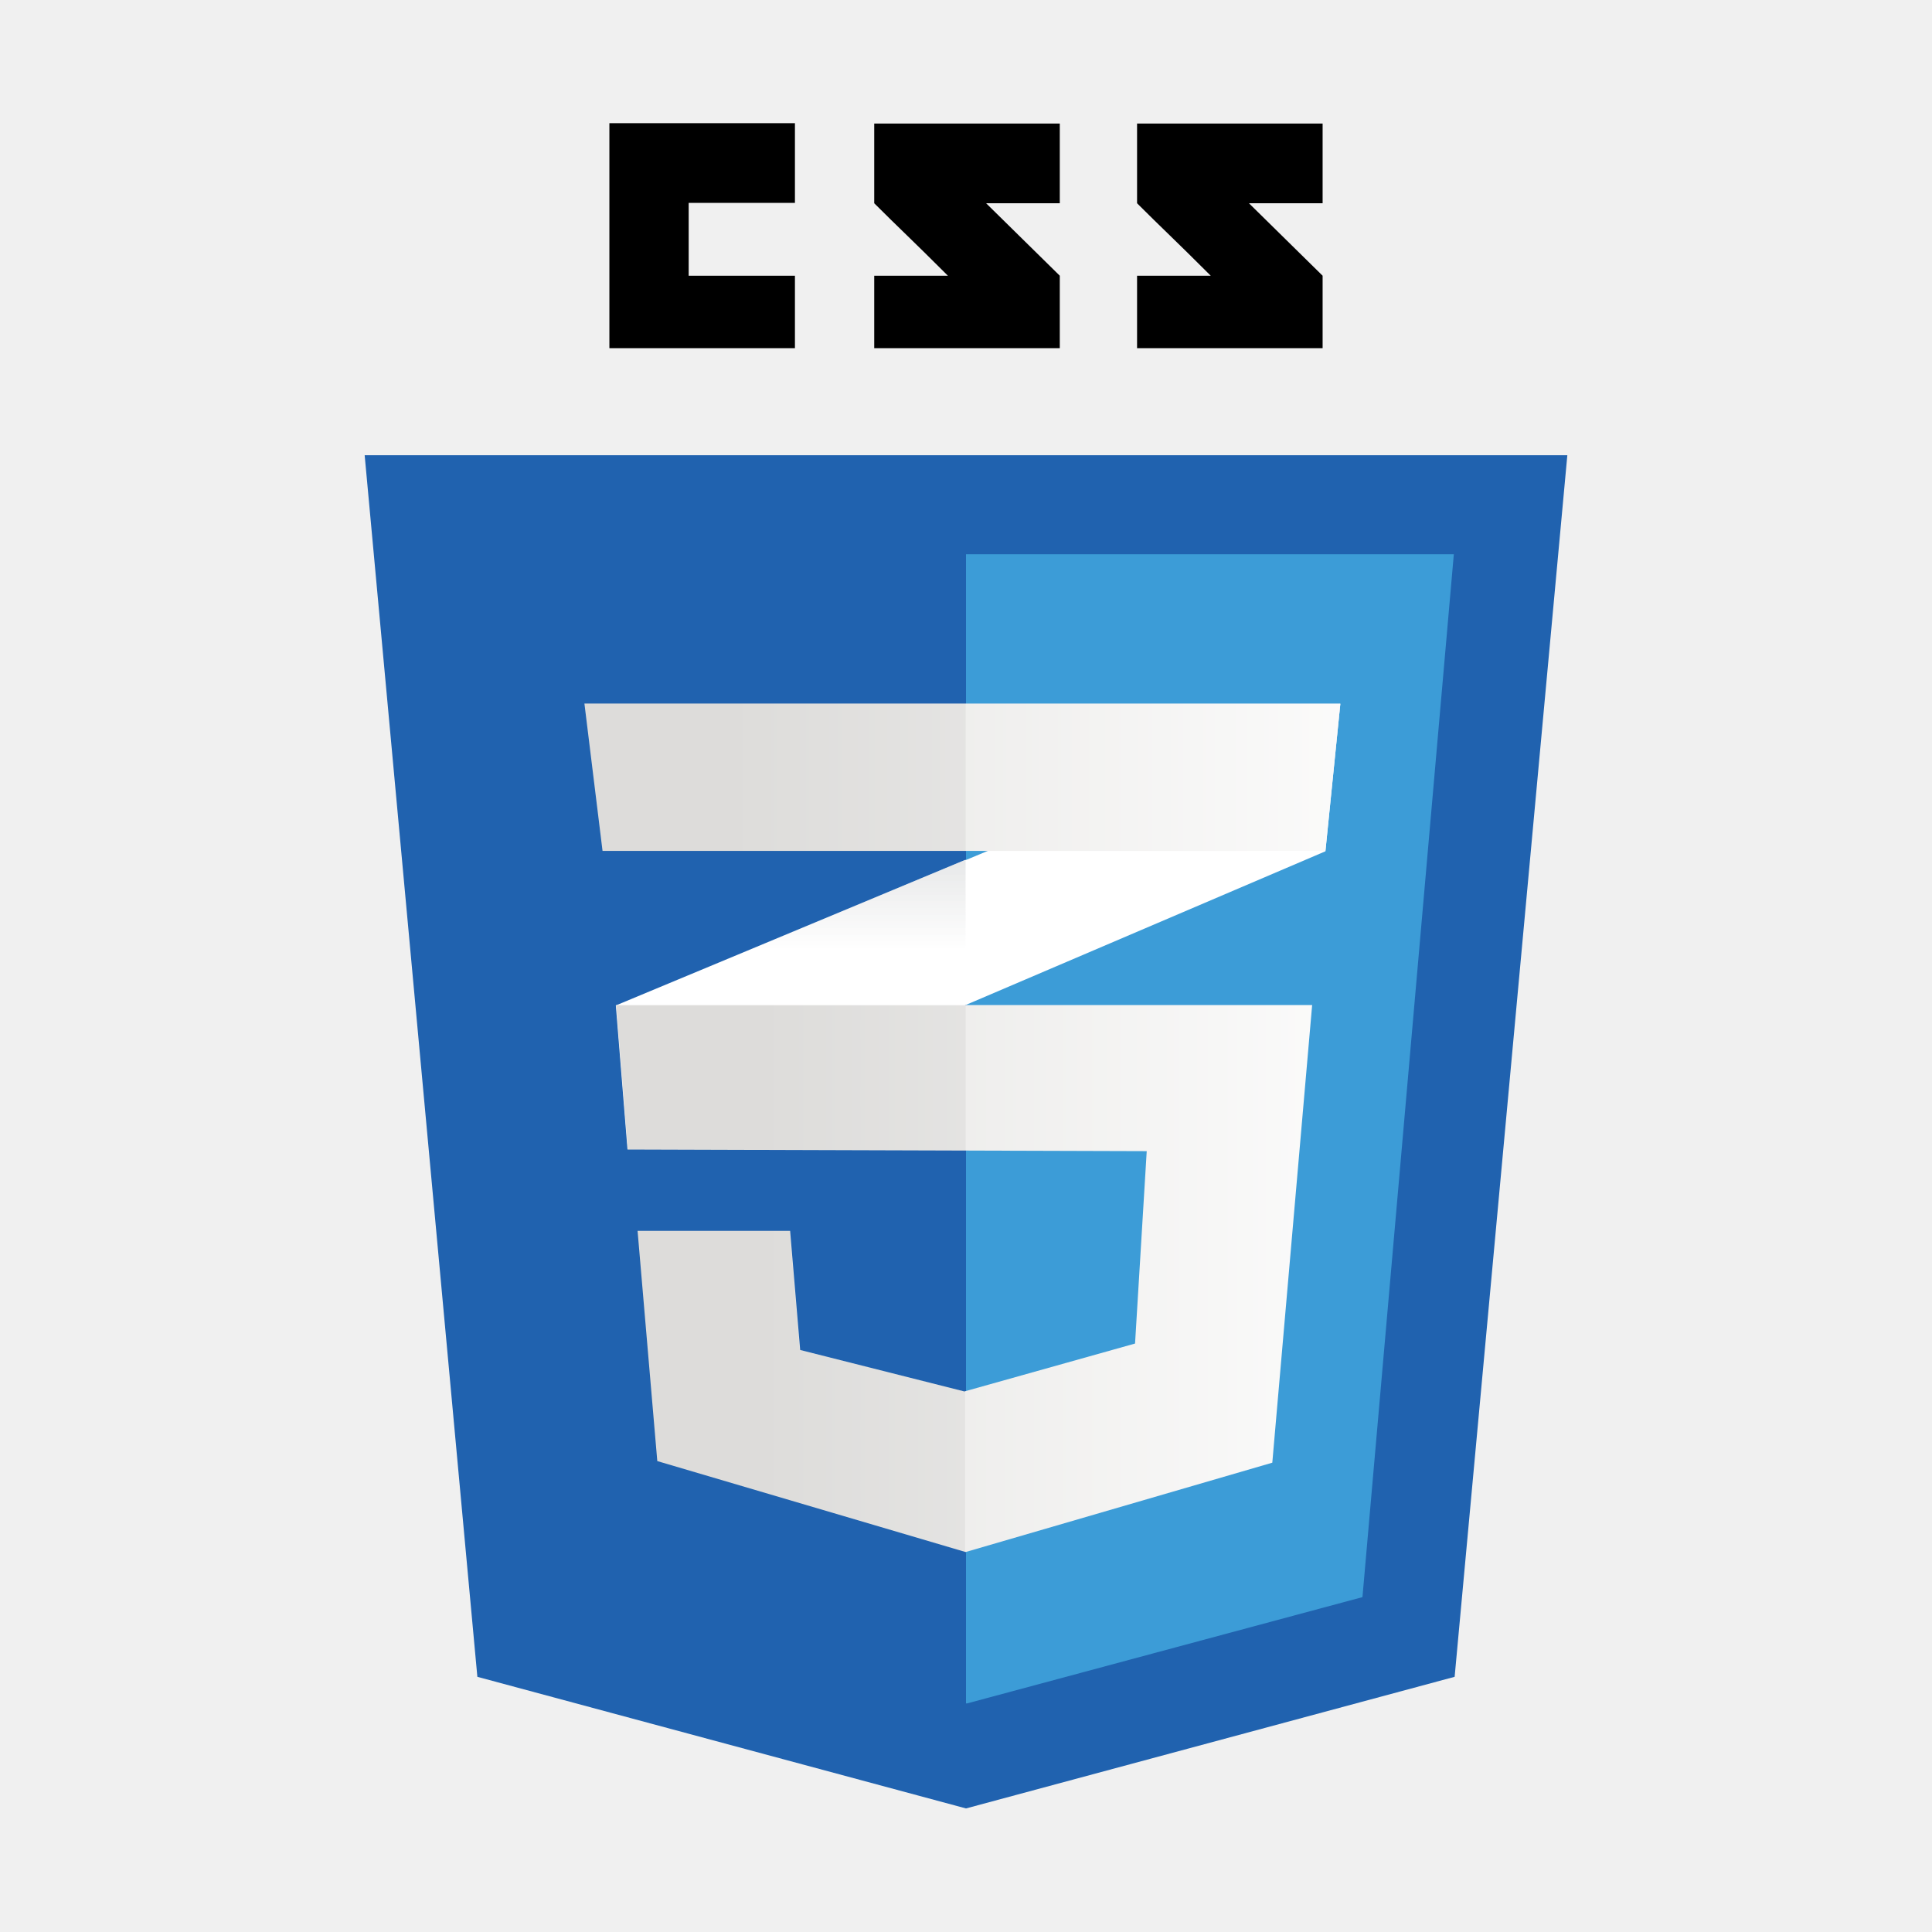
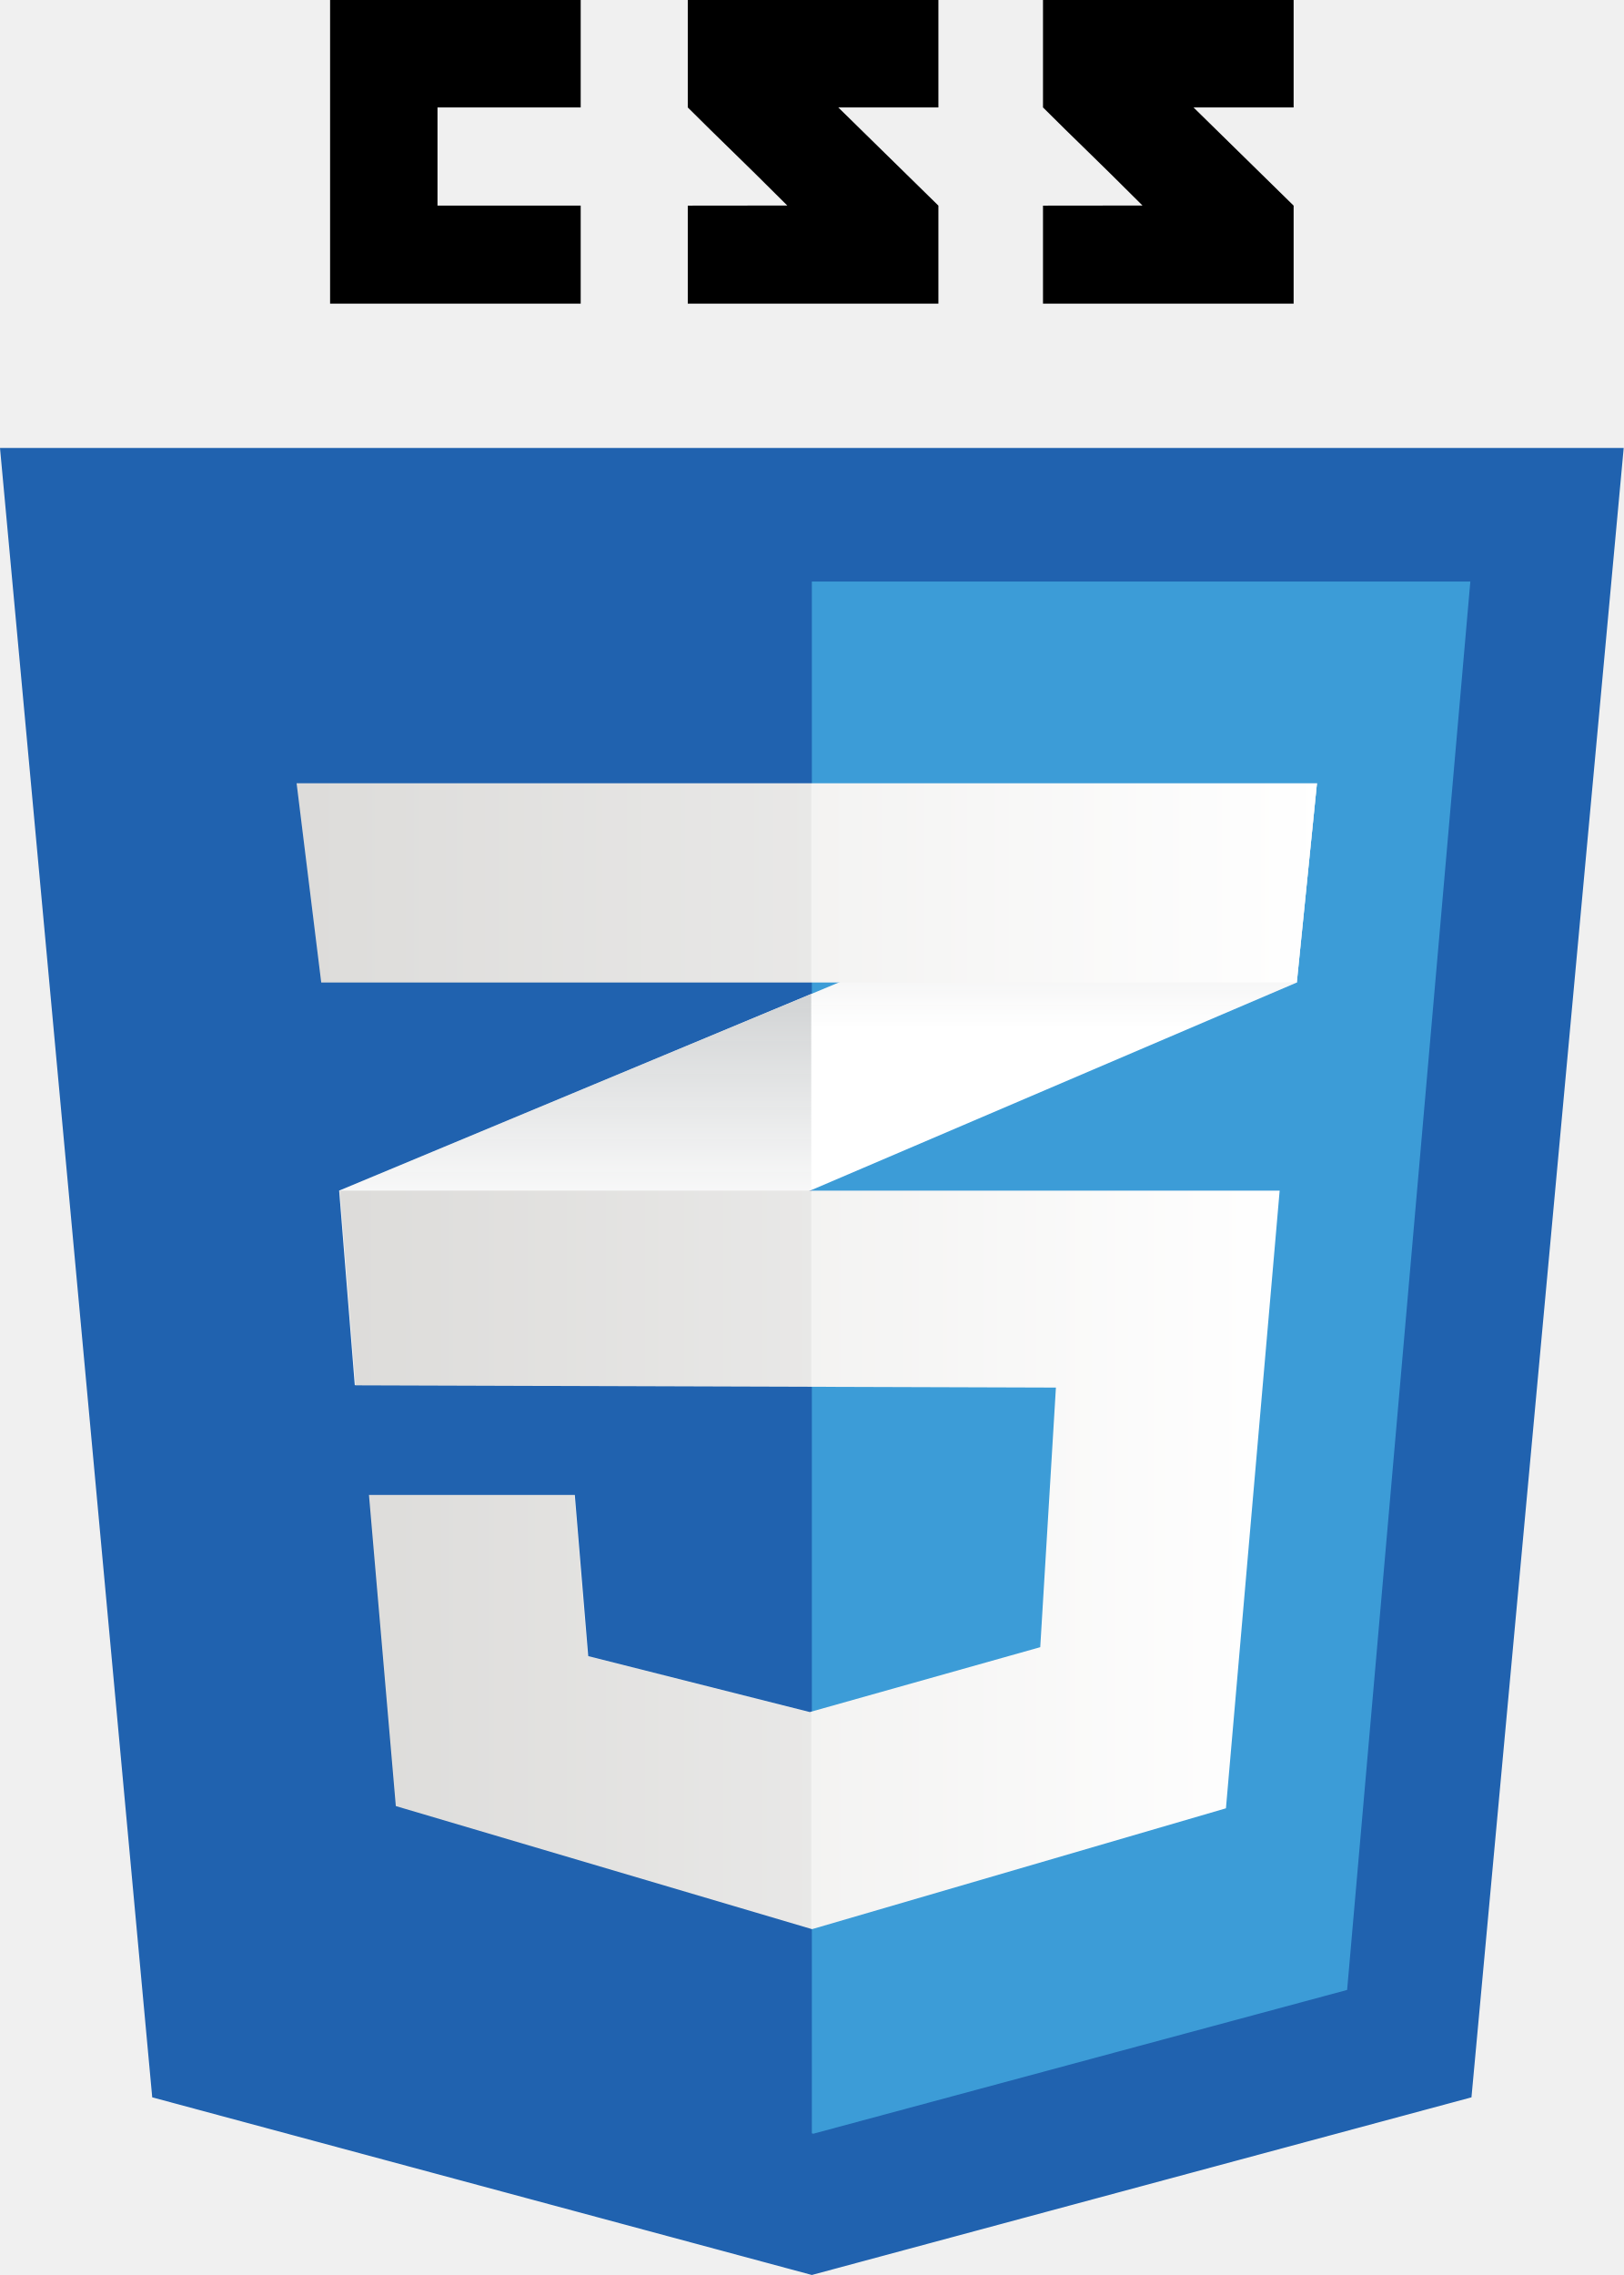
- <svg xmlns="http://www.w3.org/2000/svg" xmlns:xlink="http://www.w3.org/1999/xlink" id="Layer_2" viewBox="0 0 48 48">
+ <svg xmlns="http://www.w3.org/2000/svg" xmlns:xlink="http://www.w3.org/1999/xlink" id="Layer_2" viewBox="0 0 600.94 841.81">
  <defs>
-     <style>.cls-1{fill:#2062af;}.cls-1,.cls-2,.cls-3,.cls-4,.cls-5,.cls-6,.cls-7,.cls-8,.cls-9,.cls-10{stroke-width:0px;}.cls-2,.cls-10{fill:#000;}.cls-3{fill:url(#Dégradé_sans_nom_4-2);}.cls-4{fill:url(#Dégradé_sans_nom_4);}.cls-5{fill:none;}.cls-6{fill:url(#Dégradé_sans_nom_2-2);}.cls-7{fill:url(#Dégradé_sans_nom_2);}.cls-8{fill:#3c9cd7;}.cls-9{fill:#fff;}.cls-10{isolation:isolate;opacity:.05;}</style>
-     <linearGradient id="Dégradé_sans_nom_2" x1="-1980.04" y1="1176.2" x2="-1980.04" y2="1174.65" gradientTransform="translate(9210.59 -5431.15) scale(4.64)" gradientUnits="userSpaceOnUse">
+     <style>.cls-1{fill:#2062af;}.cls-1,.cls-2,.cls-3,.cls-4,.cls-5,.cls-6,.cls-7,.cls-8,.cls-9{stroke-width:0px;}.cls-2,.cls-9{fill:#000;}.cls-3{fill:url(#Dégradé_sans_nom_4-2);}.cls-4{fill:url(#Dégradé_sans_nom_4);}.cls-5{fill:url(#Dégradé_sans_nom_2-2);}.cls-6{fill:url(#Dégradé_sans_nom_2);}.cls-7{fill:#3c9cd7;}.cls-8{fill:#fff;}.cls-9{isolation:isolate;opacity:.05;}</style>
+     <linearGradient id="Dégradé_sans_nom_2" x1="-2312.84" y1="553.12" x2="-2312.84" y2="521.92" gradientTransform="translate(10948.64 -2054.85) scale(4.64)" gradientUnits="userSpaceOnUse">
      <stop offset=".39" stop-color="#d1d3d4" stop-opacity="0" />
      <stop offset="1" stop-color="#d1d3d4" />
    </linearGradient>
-     <linearGradient id="Dégradé_sans_nom_2-2" x1="-1978.1" y1="1175.43" x2="-1978.1" y2="1173.82" xlink:href="#Dégradé_sans_nom_2" />
-     <linearGradient id="Dégradé_sans_nom_4" x1="-1980.97" y1="1176.9" x2="-1977.25" y2="1176.9" gradientTransform="translate(9210.59 -5431.15) scale(4.64)" gradientUnits="userSpaceOnUse">
+     <linearGradient id="Dégradé_sans_nom_2-2" x1="-2273.86" y1="537.56" x2="-2273.86" y2="505.13" xlink:href="#Dégradé_sans_nom_2" />
+     <linearGradient id="Dégradé_sans_nom_4" x1="-2331.61" y1="567.03" x2="-2256.67" y2="567.03" gradientTransform="translate(10948.64 -2054.85) scale(4.64)" gradientUnits="userSpaceOnUse">
      <stop offset="0" stop-color="#e8e7e5" />
      <stop offset="1" stop-color="#fff" />
    </linearGradient>
-     <linearGradient id="Dégradé_sans_nom_4-2" x1="-1981.14" y1="1174.21" x2="-1977.1" y2="1174.21" xlink:href="#Dégradé_sans_nom_4" />
+     <linearGradient id="Dégradé_sans_nom_4-2" x1="-2335.05" y1="513.07" x2="-2253.7" y2="513.07" xlink:href="#Dégradé_sans_nom_4" />
  </defs>
  <g id="logo_set">
    <g id="css">
-       <path class="cls-5" d="M0,0h48v48H0V0Z" />
-       <path class="cls-1" d="M36.14,41.66l-12.14,3.27-12.14-3.27-2.8-30.35h29.88l-2.8,30.35Z" />
-       <path class="cls-8" d="M24,13.77v28.55h.03s9.82-2.64,9.82-2.64l2.27-25.91h-12.12Z" />
-       <path class="cls-2" d="M17.11,6.85v-1.81h2.64v-1.98h-4.61v5.59h4.61v-1.8h-2.64ZM24.49,5.05h1.84v-1.98h-4.61v1.98c.62.62.94.91,1.83,1.8-.52,0-1.83,0-1.83,0v1.8h4.61v-1.8l-1.84-1.81h0ZM31.02,5.05h1.84v-1.98h-4.61v1.98c.62.62.94.91,1.83,1.8-.52,0-1.83,0-1.83,0v1.8h4.61v-1.8l-1.84-1.81h0Z" />
-       <path class="cls-9" d="M23.99,21.36l-8.69,3.62.29,3.58,8.4-3.59,8.94-3.82.37-3.66-9.31,3.88h0Z" />
-       <path class="cls-7" d="M15.3,24.98l.29,3.58,8.4-3.59v-3.61l-8.69,3.62Z" />
-       <path class="cls-6" d="M33.3,17.48l-9.31,3.88v3.61l8.94-3.82.37-3.66Z" />
-       <path class="cls-4" d="M15.31,24.98l.29,3.58,12.89.04-.29,4.78-4.24,1.19-4.08-1.03-.25-2.96h-3.79l.49,5.72,7.66,2.26,7.62-2.22.99-11.37H15.31Z" />
-       <path class="cls-10" d="M23.99,24.98h-8.69l.29,3.58,8.4.03v-3.61h0ZM23.99,34.56h-.04s-4.08-1.02-4.08-1.02l-.25-2.96h-3.79l.49,5.72,7.66,2.26v-4.01Z" />
-       <path class="cls-3" d="M14.52,17.48h18.78l-.37,3.66H14.97l-.45-3.66h0Z" />
-       <path class="cls-10" d="M23.99,17.48h-9.47l.45,3.66h9.02v-3.66h0Z" />
+       <path class="cls-1" d="M544.6,776.07l-244.13,65.73-244.13-65.73L0,165.75h600.94l-56.34,610.33Z" />
+       <path class="cls-7" d="M300.47,215.18v574.2l.55.15,197.56-53.2,45.6-521.15h-243.72Z" />
+       <path class="cls-2" d="M161.92,76.08v-36.33h53V0h-92.75v112.35h92.75v-36.27h-53ZM310.26,39.75h37.05V0h-92.76v39.75c12.41,12.41,18.88,18.35,36.83,36.3-10.49,0-36.83.04-36.83.04v36.27h92.76v-36.27l-37.05-36.33h0ZM441.73,39.75h37.05V0h-92.76v39.75c12.41,12.41,18.89,18.35,36.83,36.3-10.49,0-36.83.04-36.83.04v36.27h92.76v-36.27l-37.05-36.33h0Z" />
+       <path class="cls-8" d="M300.25,367.79l-174.73,72.77,5.79,72.05,168.94-72.23,179.71-76.83,7.45-73.7-187.16,77.95h0Z" />
+       <path class="cls-6" d="M125.52,440.56l5.79,72.05,168.94-72.23v-72.59l-174.73,72.77Z" />
+       <path class="cls-5" d="M487.41,289.84l-187.16,77.95v72.59l179.71-76.83,7.45-73.7Z" />
+       <path class="cls-4" d="M125.79,440.56l5.8,72.05,259.21.83-5.8,96.06-85.3,24.01-81.99-20.7-4.97-59.63h-76.19l9.94,115.11,154.04,45.55,153.2-44.72,19.88-228.56H125.79Z" />
+       <path class="cls-9" d="M300.25,440.56H125.52l5.79,72.05,168.94.54v-72.59h0ZM300.25,633.28l-.83.23-81.98-20.7-4.97-59.63h-76.19l9.94,115.11,154.03,45.55v-80.56Z" />
+       <path class="cls-3" d="M109.78,289.84h377.63l-7.45,73.7H118.89l-9.11-73.7h0Z" />
+       <path class="cls-9" d="M300.25,289.84H109.78l9.11,73.7h181.36v-73.7h0Z" />
    </g>
  </g>
</svg>
